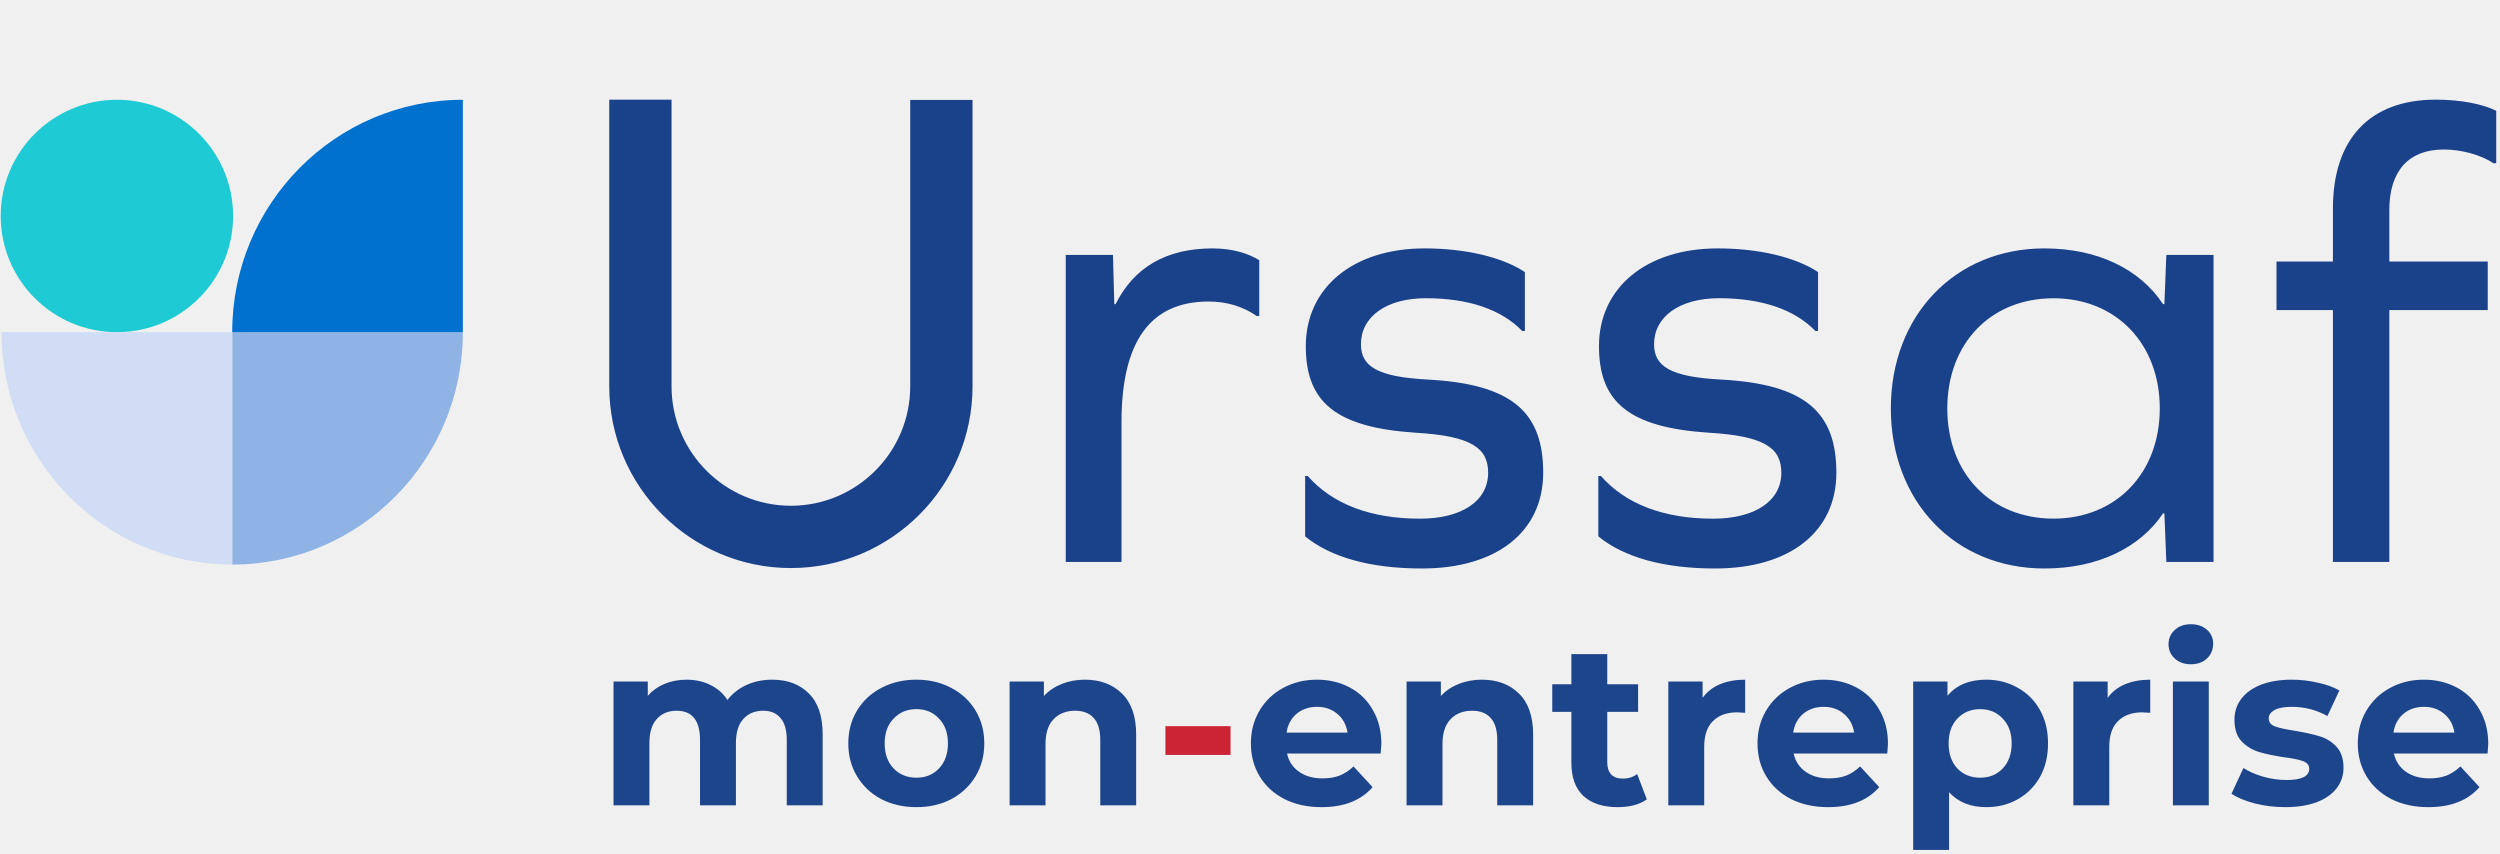
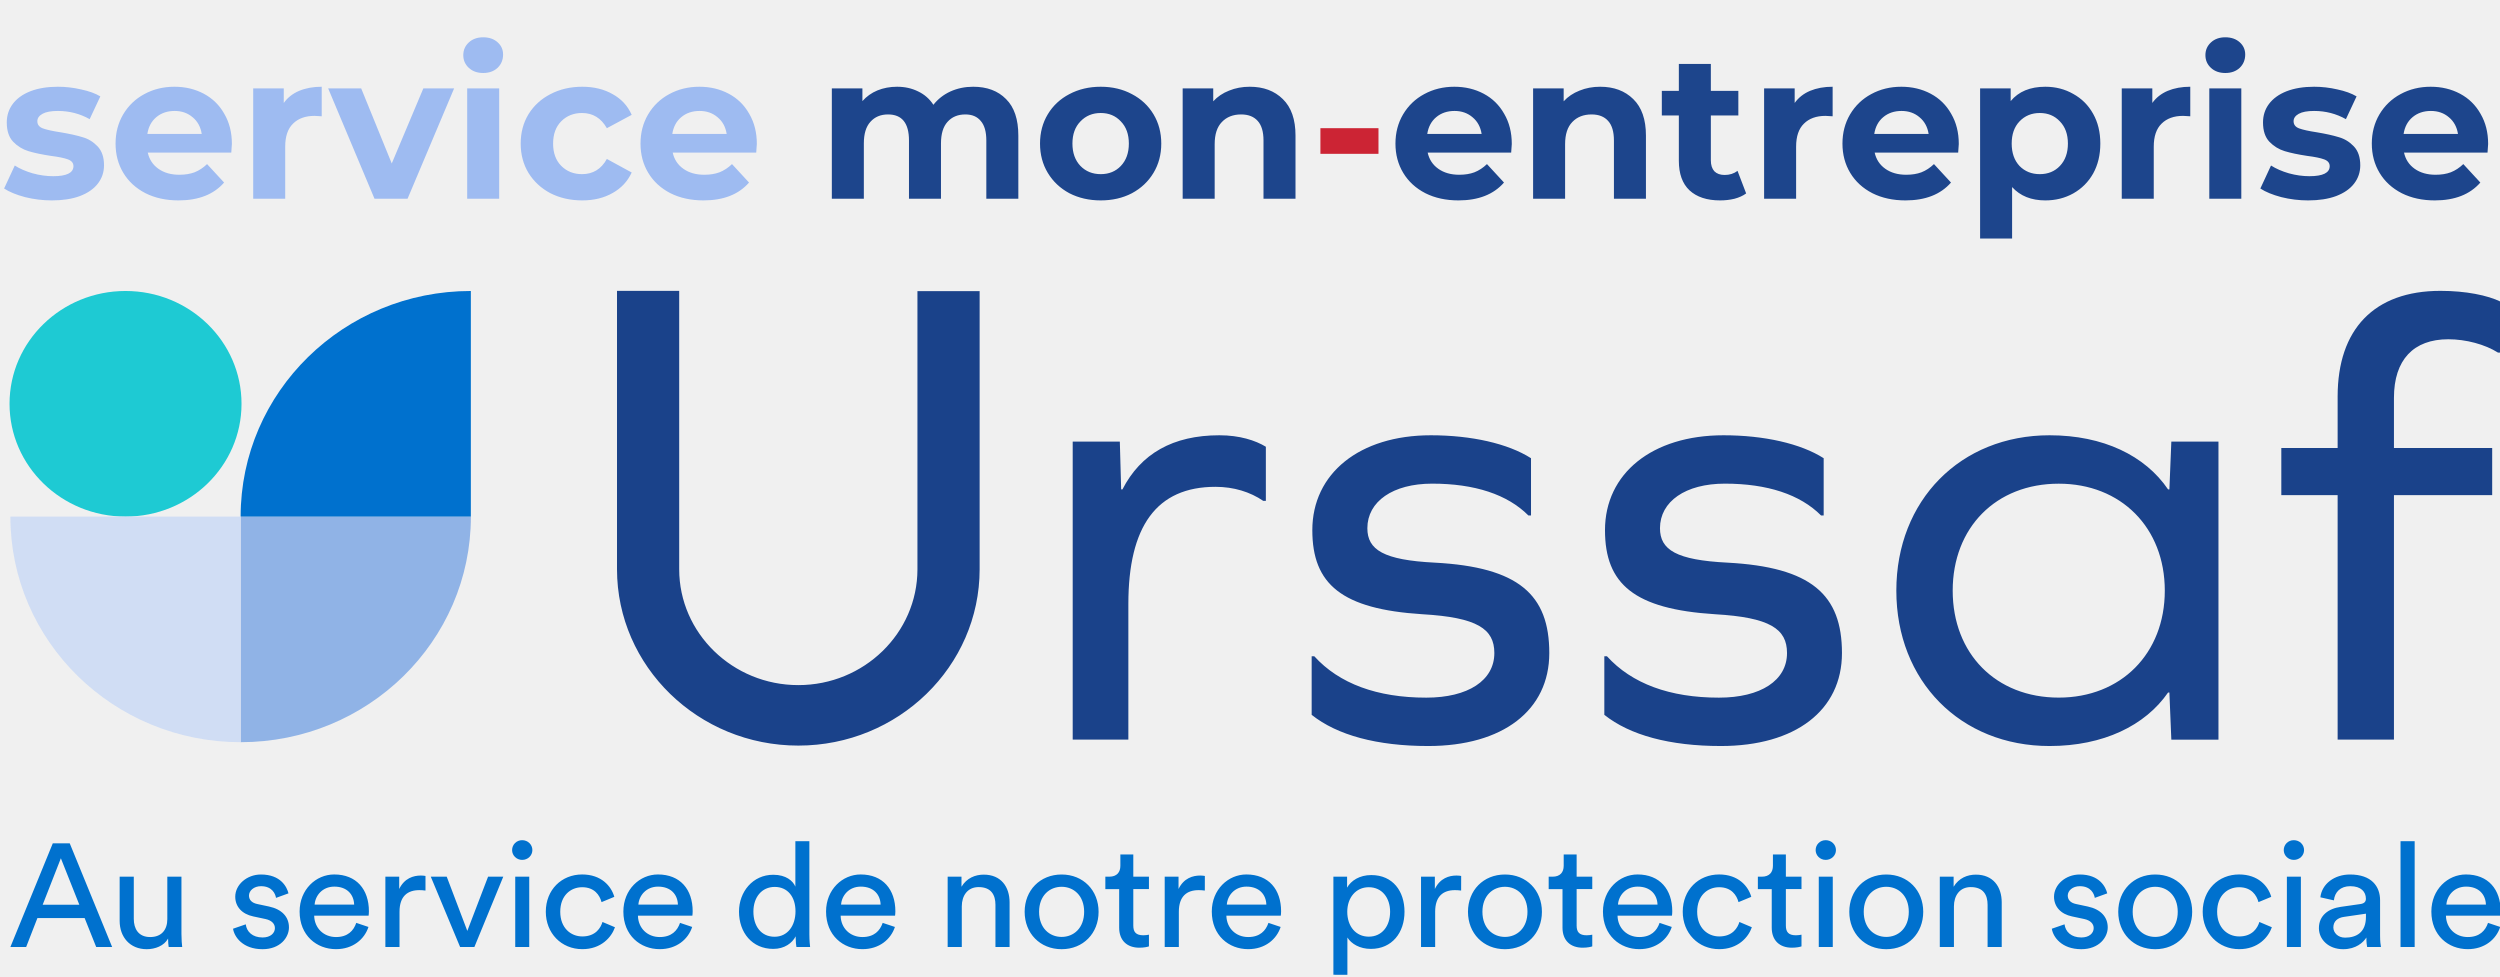
- <svg xmlns="http://www.w3.org/2000/svg" width="565" height="193" viewBox="0 0 565 193" fill="none">
-   <path d="M0.16 48.81C0.16 63.31 11.92 75.07 26.42 75.07C40.92 75.07 52.68 63.31 52.68 48.81C52.68 34.31 40.92 22.55 26.42 22.55C11.91 22.55 0.16 34.31 0.16 48.81Z" fill="#1ECAD3" />
-   <path d="M52.48 75.07H104.61C104.61 104.08 81.27 127.59 52.48 127.59V75.07Z" fill="#90B3E6" />
-   <path d="M104.6 22.55V75.07H52.48C52.48 46.06 75.81 22.55 104.6 22.55Z" fill="#0071CE" />
-   <path d="M52.48 75.07H0.35C0.35 104.08 23.69 127.59 52.48 127.59C52.48 127.59 52.48 75.07 52.48 75.07Z" fill="#D0DDF4" />
-   <path d="M219.79 87.33V22.58H205.71V87.33C205.71 102.2 193.61 114.3 178.74 114.3C163.87 114.3 151.77 102.2 151.77 87.33V22.52H137.69V87.33C137.69 109.96 156.1 128.38 178.74 128.38C201.38 128.38 219.79 109.96 219.79 87.33ZM284 71.41H284.59V58.81C282.22 57.33 278.66 56.14 274.06 56.14C263.53 56.14 256.27 60.44 252.12 68.74H251.83L251.53 57.62H240.86V126.99H253.46V95.42C253.46 77.34 259.83 68.14 273.18 68.14C277.33 68.14 281.04 69.33 284 71.41ZM307.57 77.78C307.57 71.55 313.35 67.4 322.24 67.4C331.88 67.4 339.29 69.92 344.03 74.81H344.62V61.48C339.43 58.07 331.13 56.14 321.94 56.14C305.78 56.14 295.11 65.03 295.11 78.23C295.11 90.83 301.78 96.61 320.01 97.8C332.46 98.54 336.32 101.21 336.32 106.84C336.32 113.21 330.39 117.22 320.9 117.22C309.78 117.22 301.18 113.96 295.55 107.58H294.96V121.22C300.74 125.96 309.78 128.48 321.34 128.48C338.24 128.48 348.76 120.18 348.76 106.84C348.76 93.2 341.79 86.83 322.82 85.79C311.27 85.19 307.57 82.82 307.57 77.78ZM373.82 77.78C373.82 71.55 379.6 67.4 388.5 67.4C398.14 67.4 405.55 69.92 410.29 74.81H410.88V61.48C405.69 58.07 397.39 56.14 388.2 56.14C372.04 56.14 361.37 65.03 361.37 78.23C361.37 90.83 368.04 96.61 386.27 97.8C398.72 98.54 402.58 101.21 402.58 106.84C402.58 113.21 396.65 117.22 387.16 117.22C376.04 117.22 367.44 113.96 361.81 107.58H361.22V121.22C367 125.96 376.04 128.48 387.6 128.48C404.5 128.48 415.02 120.18 415.02 106.84C415.02 93.2 408.05 86.83 389.08 85.79C377.53 85.19 373.82 82.82 373.82 77.78ZM488.11 92.31C488.11 106.98 478.18 117.21 464.1 117.21C449.87 117.21 440.09 106.98 440.09 92.31C440.09 77.63 449.87 67.41 464.1 67.41C478.18 67.4 488.11 77.63 488.11 92.31ZM489.59 127H500.26V57.62H489.59L489.15 68.74H488.85C483.66 60.88 474.17 56.14 462.02 56.14C441.86 56.14 427.33 71.26 427.33 92.31C427.33 113.36 441.85 128.48 462.02 128.48C474.17 128.48 483.66 123.74 488.85 116.03H489.15L489.59 127ZM564.15 36.9V25.04C561.19 23.56 556.29 22.52 550.51 22.52C535.54 22.52 527.24 31.41 527.24 47.13V59.1H514.49V70.07H527.24V126.99H539.99V70.07H562.23V59.1H539.99V47.43C539.99 38.54 544.44 33.79 552.29 33.79C556.29 33.79 560.59 34.97 563.56 36.9H564.15Z" fill="#1A428A" />
-   <path d="M174.481 153.608C177.982 153.608 180.755 154.648 182.801 156.728C184.881 158.773 185.921 161.859 185.921 165.984V182H177.809V167.232C177.809 165.013 177.341 163.367 176.405 162.292C175.503 161.183 174.203 160.628 172.505 160.628C170.598 160.628 169.09 161.252 167.981 162.5C166.871 163.713 166.317 165.533 166.317 167.96V182H158.205V167.232C158.205 162.829 156.437 160.628 152.901 160.628C151.029 160.628 149.538 161.252 148.429 162.5C147.319 163.713 146.765 165.533 146.765 167.96V182H138.653V154.024H146.401V157.248C147.441 156.069 148.706 155.168 150.197 154.544C151.722 153.92 153.386 153.608 155.189 153.608C157.165 153.608 158.95 154.007 160.545 154.804C162.139 155.567 163.422 156.693 164.393 158.184C165.537 156.728 166.975 155.601 168.709 154.804C170.477 154.007 172.401 153.608 174.481 153.608ZM207.108 182.416C204.162 182.416 201.51 181.809 199.152 180.596C196.83 179.348 195.01 177.632 193.692 175.448C192.375 173.264 191.716 170.785 191.716 168.012C191.716 165.239 192.375 162.76 193.692 160.576C195.01 158.392 196.83 156.693 199.152 155.48C201.51 154.232 204.162 153.608 207.108 153.608C210.055 153.608 212.69 154.232 215.012 155.48C217.335 156.693 219.155 158.392 220.472 160.576C221.79 162.76 222.448 165.239 222.448 168.012C222.448 170.785 221.79 173.264 220.472 175.448C219.155 177.632 217.335 179.348 215.012 180.596C212.69 181.809 210.055 182.416 207.108 182.416ZM207.108 175.76C209.188 175.76 210.887 175.067 212.204 173.68C213.556 172.259 214.232 170.369 214.232 168.012C214.232 165.655 213.556 163.783 212.204 162.396C210.887 160.975 209.188 160.264 207.108 160.264C205.028 160.264 203.312 160.975 201.96 162.396C200.608 163.783 199.932 165.655 199.932 168.012C199.932 170.369 200.608 172.259 201.96 173.68C203.312 175.067 205.028 175.76 207.108 175.76ZM245.175 153.608C248.641 153.608 251.432 154.648 253.547 156.728C255.696 158.808 256.771 161.893 256.771 165.984V182H248.659V167.232C248.659 165.013 248.173 163.367 247.203 162.292C246.232 161.183 244.828 160.628 242.991 160.628C240.945 160.628 239.316 161.269 238.103 162.552C236.889 163.8 236.283 165.672 236.283 168.168V182H228.171V154.024H235.919V157.3C236.993 156.121 238.328 155.22 239.923 154.596C241.517 153.937 243.268 153.608 245.175 153.608ZM312.186 168.116C312.186 168.22 312.134 168.948 312.03 170.3H290.866C291.248 172.033 292.149 173.403 293.57 174.408C294.992 175.413 296.76 175.916 298.874 175.916C300.33 175.916 301.613 175.708 302.722 175.292C303.866 174.841 304.924 174.148 305.894 173.212L310.21 177.892C307.576 180.908 303.728 182.416 298.666 182.416C295.512 182.416 292.721 181.809 290.294 180.596C287.868 179.348 285.996 177.632 284.678 175.448C283.361 173.264 282.702 170.785 282.702 168.012C282.702 165.273 283.344 162.812 284.626 160.628C285.944 158.409 287.729 156.693 289.982 155.48C292.27 154.232 294.818 153.608 297.626 153.608C300.365 153.608 302.844 154.197 305.062 155.376C307.281 156.555 309.014 158.253 310.262 160.472C311.545 162.656 312.186 165.204 312.186 168.116ZM297.678 159.744C295.841 159.744 294.298 160.264 293.05 161.304C291.802 162.344 291.04 163.765 290.762 165.568H304.542C304.265 163.8 303.502 162.396 302.254 161.356C301.006 160.281 299.481 159.744 297.678 159.744ZM334.891 153.608C338.358 153.608 341.148 154.648 343.263 156.728C345.412 158.808 346.487 161.893 346.487 165.984V182H338.375V167.232C338.375 165.013 337.89 163.367 336.919 162.292C335.948 161.183 334.544 160.628 332.707 160.628C330.662 160.628 329.032 161.269 327.819 162.552C326.606 163.8 325.999 165.672 325.999 168.168V182H317.887V154.024H325.635V157.3C326.71 156.121 328.044 155.22 329.639 154.596C331.234 153.937 332.984 153.608 334.891 153.608ZM372.184 180.648C371.387 181.237 370.399 181.688 369.22 182C368.076 182.277 366.863 182.416 365.58 182.416C362.252 182.416 359.669 181.567 357.832 179.868C356.029 178.169 355.128 175.673 355.128 172.38V160.888H350.812V154.648H355.128V147.836H363.24V154.648H370.208V160.888H363.24V172.276C363.24 173.455 363.535 174.373 364.124 175.032C364.748 175.656 365.615 175.968 366.724 175.968C368.007 175.968 369.099 175.621 370 174.928L372.184 180.648ZM384.786 157.716C385.756 156.364 387.056 155.341 388.686 154.648C390.35 153.955 392.256 153.608 394.406 153.608V161.096C393.504 161.027 392.898 160.992 392.586 160.992C390.263 160.992 388.443 161.651 387.126 162.968C385.808 164.251 385.15 166.192 385.15 168.792V182H377.038V154.024H384.786V157.716ZM426.679 168.116C426.679 168.22 426.627 168.948 426.523 170.3H405.359C405.741 172.033 406.642 173.403 408.063 174.408C409.485 175.413 411.253 175.916 413.367 175.916C414.823 175.916 416.106 175.708 417.215 175.292C418.359 174.841 419.417 174.148 420.387 173.212L424.703 177.892C422.069 180.908 418.221 182.416 413.159 182.416C410.005 182.416 407.214 181.809 404.787 180.596C402.361 179.348 400.489 177.632 399.171 175.448C397.854 173.264 397.195 170.785 397.195 168.012C397.195 165.273 397.837 162.812 399.119 160.628C400.437 158.409 402.222 156.693 404.475 155.48C406.763 154.232 409.311 153.608 412.119 153.608C414.858 153.608 417.337 154.197 419.555 155.376C421.774 156.555 423.507 158.253 424.755 160.472C426.038 162.656 426.679 165.204 426.679 168.116ZM412.171 159.744C410.334 159.744 408.791 160.264 407.543 161.304C406.295 162.344 405.533 163.765 405.255 165.568H419.035C418.758 163.8 417.995 162.396 416.747 161.356C415.499 160.281 413.974 159.744 412.171 159.744ZM448.916 153.608C451.516 153.608 453.873 154.215 455.988 155.428C458.137 156.607 459.819 158.288 461.032 160.472C462.245 162.621 462.852 165.135 462.852 168.012C462.852 170.889 462.245 173.42 461.032 175.604C459.819 177.753 458.137 179.435 455.988 180.648C453.873 181.827 451.516 182.416 448.916 182.416C445.345 182.416 442.537 181.289 440.492 179.036V192.088H432.38V154.024H440.128V157.248C442.139 154.821 445.068 153.608 448.916 153.608ZM447.512 175.76C449.592 175.76 451.291 175.067 452.608 173.68C453.96 172.259 454.636 170.369 454.636 168.012C454.636 165.655 453.96 163.783 452.608 162.396C451.291 160.975 449.592 160.264 447.512 160.264C445.432 160.264 443.716 160.975 442.364 162.396C441.047 163.783 440.388 165.655 440.388 168.012C440.388 170.369 441.047 172.259 442.364 173.68C443.716 175.067 445.432 175.76 447.512 175.76ZM476.33 157.716C477.301 156.364 478.601 155.341 480.23 154.648C481.894 153.955 483.801 153.608 485.95 153.608V161.096C485.049 161.027 484.442 160.992 484.13 160.992C481.808 160.992 479.988 161.651 478.67 162.968C477.353 164.251 476.694 166.192 476.694 168.792V182H468.582V154.024H476.33V157.716ZM491.074 154.024H499.186V182H491.074V154.024ZM495.13 150.124C493.639 150.124 492.426 149.691 491.49 148.824C490.554 147.957 490.086 146.883 490.086 145.6C490.086 144.317 490.554 143.243 491.49 142.376C492.426 141.509 493.639 141.076 495.13 141.076C496.62 141.076 497.834 141.492 498.77 142.324C499.706 143.156 500.174 144.196 500.174 145.444C500.174 146.796 499.706 147.923 498.77 148.824C497.834 149.691 496.62 150.124 495.13 150.124ZM516.426 182.416C514.104 182.416 511.833 182.139 509.614 181.584C507.396 180.995 505.628 180.267 504.31 179.4L507.014 173.576C508.262 174.373 509.77 175.032 511.538 175.552C513.306 176.037 515.04 176.28 516.738 176.28C520.17 176.28 521.886 175.431 521.886 173.732C521.886 172.935 521.418 172.363 520.482 172.016C519.546 171.669 518.108 171.375 516.166 171.132C513.878 170.785 511.989 170.387 510.498 169.936C509.008 169.485 507.708 168.688 506.598 167.544C505.524 166.4 504.986 164.771 504.986 162.656C504.986 160.888 505.489 159.328 506.494 157.976C507.534 156.589 509.025 155.515 510.966 154.752C512.942 153.989 515.265 153.608 517.934 153.608C519.91 153.608 521.869 153.833 523.81 154.284C525.786 154.7 527.416 155.289 528.698 156.052L525.994 161.824C523.533 160.437 520.846 159.744 517.934 159.744C516.201 159.744 514.901 159.987 514.034 160.472C513.168 160.957 512.734 161.581 512.734 162.344C512.734 163.211 513.202 163.817 514.138 164.164C515.074 164.511 516.565 164.84 518.61 165.152C520.898 165.533 522.77 165.949 524.226 166.4C525.682 166.816 526.948 167.596 528.022 168.74C529.097 169.884 529.634 171.479 529.634 173.524C529.634 175.257 529.114 176.8 528.074 178.152C527.034 179.504 525.509 180.561 523.498 181.324C521.522 182.052 519.165 182.416 516.426 182.416ZM562.343 168.116C562.343 168.22 562.291 168.948 562.187 170.3H541.023C541.405 172.033 542.306 173.403 543.727 174.408C545.149 175.413 546.917 175.916 549.031 175.916C550.487 175.916 551.77 175.708 552.879 175.292C554.023 174.841 555.081 174.148 556.051 173.212L560.367 177.892C557.733 180.908 553.885 182.416 548.823 182.416C545.669 182.416 542.878 181.809 540.451 180.596C538.025 179.348 536.153 177.632 534.835 175.448C533.518 173.264 532.859 170.785 532.859 168.012C532.859 165.273 533.501 162.812 534.783 160.628C536.101 158.409 537.886 156.693 540.139 155.48C542.427 154.232 544.975 153.608 547.783 153.608C550.522 153.608 553.001 154.197 555.219 155.376C557.438 156.555 559.171 158.253 560.419 160.472C561.702 162.656 562.343 165.204 562.343 168.116ZM547.835 159.744C545.998 159.744 544.455 160.264 543.207 161.304C541.959 162.344 541.197 163.765 540.919 165.568H554.699C554.422 163.8 553.659 162.396 552.411 161.356C551.163 160.281 549.638 159.744 547.835 159.744Z" fill="#1D458C" />
-   <path d="M263.384 164.112H278.1V170.612H263.384V164.112Z" fill="#CC2434" />
+ <svg xmlns="http://www.w3.org/2000/svg" width="566" height="221" viewBox="0 0 566 221" fill="none">
+   <g clip-path="url(#clip0_108_101)">
+     <path d="M2.16 91.418C2.16 105.519 13.92 116.956 28.42 116.956C42.92 116.956 54.68 105.519 54.68 91.418C54.68 77.316 42.92 65.879 28.42 65.879C13.91 65.879 2.16 77.316 2.16 91.418Z" fill="#1ECAD3" />
+     <path d="M54.48 116.956H106.61C106.61 145.169 83.27 168.033 54.48 168.033V116.956Z" fill="#90B3E6" />
+     <path d="M106.6 65.879V116.956H54.48C54.48 88.743 77.81 65.879 106.6 65.879Z" fill="#0071CE" />
+     <path d="M54.48 116.956H2.35C2.35 145.169 25.69 168.033 54.48 168.033C54.48 168.033 54.48 116.956 54.48 116.956Z" fill="#D0DDF4" />
+     <path d="M221.79 128.879V65.908H207.71V128.879C207.71 143.341 195.61 155.108 180.74 155.108C165.87 155.108 153.77 143.341 153.77 128.879V65.85H139.69V128.879C139.69 150.888 158.1 168.802 180.74 168.802C203.38 168.802 221.79 150.888 221.79 128.879ZM286 113.397H286.59V101.143C284.22 99.704 280.66 98.546 276.06 98.546C265.53 98.546 258.27 102.728 254.12 110.8H253.83L253.53 99.986H242.86V167.45H255.46V136.747C255.46 119.164 261.83 110.217 275.18 110.217C279.33 110.217 283.04 111.374 286 113.397ZM309.57 119.592C309.57 113.533 315.35 109.497 324.24 109.497C333.88 109.497 341.29 111.948 346.03 116.703H346.62V103.74C341.43 100.423 333.13 98.546 323.94 98.546C307.78 98.546 297.11 107.192 297.11 120.029C297.11 132.283 303.78 137.904 322.01 139.062C334.46 139.781 338.32 142.378 338.32 147.853C338.32 154.048 332.39 157.948 322.9 157.948C311.78 157.948 303.18 154.778 297.55 148.573H296.96V161.838C302.74 166.448 311.78 168.899 323.34 168.899C340.24 168.899 350.76 160.827 350.76 147.853C350.76 134.588 343.79 128.393 324.82 127.382C313.27 126.798 309.57 124.493 309.57 119.592ZM375.82 119.592C375.82 113.533 381.6 109.497 390.5 109.497C400.14 109.497 407.55 111.948 412.29 116.703H412.88V103.74C407.69 100.423 399.39 98.546 390.2 98.546C374.04 98.546 363.37 107.192 363.37 120.029C363.37 132.283 370.04 137.904 388.27 139.062C400.72 139.781 404.58 142.378 404.58 147.853C404.58 154.048 398.65 157.948 389.16 157.948C378.04 157.948 369.44 154.778 363.81 148.573H363.22V161.838C369 166.448 378.04 168.899 389.6 168.899C406.5 168.899 417.02 160.827 417.02 147.853C417.02 134.588 410.05 128.393 391.08 127.382C379.53 126.798 375.82 124.493 375.82 119.592ZM490.11 133.723C490.11 147.99 480.18 157.939 466.1 157.939C451.87 157.939 442.09 147.99 442.09 133.723C442.09 119.446 451.87 109.507 466.1 109.507C480.18 109.497 490.11 119.446 490.11 133.723ZM491.59 167.46H502.26V99.986H491.59L491.15 110.8H490.85C485.66 103.156 476.17 98.546 464.02 98.546C443.86 98.546 429.33 113.251 429.33 133.723C429.33 154.194 443.85 168.899 464.02 168.899C476.17 168.899 485.66 164.289 490.85 156.791H491.15L491.59 167.46ZM566.15 79.835V68.301C563.19 66.861 558.29 65.85 552.51 65.85C537.54 65.85 529.24 74.496 529.24 89.784V101.425H516.49V112.094H529.24V167.45H541.99V112.094H564.23V101.425H541.99V90.076C541.99 81.43 546.44 76.81 554.29 76.81C558.29 76.81 562.59 77.958 565.56 79.835H566.15Z" fill="#1A428A" />
+     <path d="M563.29 208.938C562.68 210.727 561.35 212.147 558.7 212.147C555.94 212.147 553.83 210.163 553.76 207.314H566.08C566.11 207.11 566.15 206.721 566.15 206.322C566.15 201.362 563.33 197.978 558.29 197.978C554.17 197.978 550.46 201.381 550.46 206.38C550.46 211.778 554.31 214.89 558.7 214.89C562.51 214.89 565.13 212.672 566.05 209.862L563.29 208.938ZM553.86 204.805C554 202.753 555.63 200.73 558.32 200.73C561.21 200.73 562.74 202.519 562.81 204.805H553.86ZM546.68 190.44H543.48V214.404H546.68V190.44ZM530.92 212.283C529.29 212.283 528.27 211.155 528.27 209.969C528.27 208.549 529.29 207.781 530.65 207.586L535.65 206.857V207.586C535.65 211.058 533.54 212.283 530.92 212.283ZM525 210.134C525 212.653 527.14 214.899 530.48 214.899C533.41 214.899 535.04 213.373 535.75 212.254C535.75 213.412 535.85 214.005 535.92 214.404H539.05C538.98 214.005 538.85 213.178 538.85 211.787V203.813C538.85 200.701 536.94 197.987 532.04 197.987C528.5 197.987 525.68 200.107 525.33 203.151L528.39 203.842C528.59 201.984 529.85 200.633 532.1 200.633C534.58 200.633 535.64 201.926 535.64 203.482C535.64 204.046 535.37 204.542 534.38 204.678L529.96 205.31C527.15 205.699 525 207.285 525 210.134ZM517.04 192.463C517.04 193.689 518.06 194.681 519.32 194.681C520.61 194.681 521.64 193.689 521.64 192.463C521.64 191.209 520.62 190.217 519.32 190.217C518.06 190.207 517.04 191.199 517.04 192.463ZM520.92 198.483H517.75V214.404H520.92V198.483ZM506.93 200.866C509.72 200.866 510.91 202.685 511.32 204.241L514.21 203.044C513.53 200.633 511.28 197.978 506.93 197.978C502.27 197.978 498.69 201.449 498.69 206.419C498.69 211.253 502.2 214.89 506.96 214.89C511.21 214.89 513.56 212.206 514.35 209.93L511.52 208.734C511.15 209.988 510.02 212.011 506.96 212.011C504.31 212.011 501.96 210.056 501.96 206.419C501.96 202.723 504.35 200.866 506.93 200.866ZM487.94 197.987C483.04 197.987 479.57 201.595 479.57 206.429C479.57 211.291 483.04 214.899 487.94 214.899C492.84 214.899 496.31 211.291 496.31 206.429C496.32 201.595 492.85 197.987 487.94 197.987ZM487.94 212.118C485.22 212.118 482.84 210.134 482.84 206.429C482.84 202.753 485.22 200.769 487.94 200.769C490.66 200.769 493.04 202.753 493.04 206.429C493.05 210.134 490.67 212.118 487.94 212.118ZM464.53 210.261C464.8 212.079 466.71 214.899 471.2 214.899C475.25 214.899 477.19 212.215 477.19 209.969C477.19 207.615 475.63 205.865 472.66 205.233L470.01 204.669C468.75 204.406 468.14 203.706 468.14 202.753C468.14 201.663 469.23 200.633 470.86 200.633C473.45 200.633 474.13 202.451 474.26 203.278L477.08 202.257C476.74 200.837 475.35 197.987 470.85 197.987C467.65 197.987 465.03 200.302 465.03 203.015C465.03 205.262 466.56 206.954 469.11 207.479L471.9 208.072C473.26 208.374 474.01 209.132 474.01 210.124C474.01 211.253 473.02 212.245 471.22 212.245C468.91 212.245 467.61 210.922 467.41 209.269L464.53 210.261ZM442.37 205.203C442.37 202.792 443.66 200.837 446.18 200.837C449.04 200.837 449.99 202.626 449.99 204.844V214.404H453.19V204.309C453.19 200.769 451.25 198.016 447.34 198.016C445.43 198.016 443.49 198.775 442.3 200.759V198.474H439.17V214.394H442.37V205.203V205.203ZM427.05 197.987C422.15 197.987 418.68 201.595 418.68 206.429C418.68 211.291 422.15 214.899 427.05 214.899C431.95 214.899 435.42 211.291 435.42 206.429C435.42 201.595 431.95 197.987 427.05 197.987ZM427.05 212.118C424.33 212.118 421.95 210.134 421.95 206.429C421.95 202.753 424.33 200.769 427.05 200.769C429.77 200.769 432.15 202.753 432.15 206.429C432.16 210.134 429.77 212.118 427.05 212.118ZM411.06 192.463C411.06 193.689 412.08 194.681 413.34 194.681C414.63 194.681 415.66 193.689 415.66 192.463C415.66 191.209 414.64 190.217 413.34 190.217C412.08 190.207 411.06 191.199 411.06 192.463ZM414.94 198.483H411.77V214.404H414.94V198.483ZM404.32 193.455H401.39V196.032C401.39 197.423 400.64 198.483 398.87 198.483H397.98V201.294H401.12V210.027C401.12 212.906 402.89 214.559 405.68 214.559C406.77 214.559 407.59 214.365 407.86 214.258V211.612C407.59 211.68 407.01 211.749 406.6 211.749C404.93 211.749 404.32 211.019 404.32 209.56V201.284H407.86V198.474H404.32V193.455ZM389.21 200.866C392 200.866 393.19 202.685 393.6 204.241L396.49 203.044C395.81 200.633 393.56 197.978 389.21 197.978C384.55 197.978 380.97 201.449 380.97 206.419C380.97 211.253 384.48 214.89 389.24 214.89C393.49 214.89 395.84 212.206 396.62 209.93L393.8 208.734C393.43 209.988 392.3 212.011 389.24 212.011C386.59 212.011 384.24 210.056 384.24 206.419C384.24 202.723 386.62 200.866 389.21 200.866ZM375.73 208.938C375.12 210.727 373.79 212.147 371.14 212.147C368.38 212.147 366.27 210.163 366.21 207.314H378.53C378.56 207.11 378.6 206.721 378.6 206.322C378.6 201.362 375.77 197.978 370.74 197.978C366.62 197.978 362.91 201.381 362.91 206.38C362.91 211.778 366.76 214.89 371.14 214.89C374.95 214.89 377.57 212.672 378.49 209.862L375.73 208.938ZM366.31 204.805C366.45 202.753 368.08 200.73 370.77 200.73C373.66 200.73 375.19 202.519 375.26 204.805H366.31ZM356.95 193.455H354.02V196.032C354.02 197.423 353.27 198.483 351.5 198.483H350.62V201.294H353.75V210.027C353.75 212.906 355.52 214.559 358.31 214.559C359.4 214.559 360.22 214.365 360.49 214.258V211.612C360.22 211.68 359.64 211.749 359.23 211.749C357.56 211.749 356.95 211.019 356.95 209.56V201.284H360.49V198.474H356.95V193.455V193.455ZM340.72 197.987C335.82 197.987 332.35 201.595 332.35 206.429C332.35 211.291 335.82 214.899 340.72 214.899C345.62 214.899 349.09 211.291 349.09 206.429C349.09 201.595 345.62 197.987 340.72 197.987ZM340.72 212.118C338 212.118 335.62 210.134 335.62 206.429C335.62 202.753 338 200.769 340.72 200.769C343.44 200.769 345.82 202.753 345.82 206.429C345.82 210.134 343.44 212.118 340.72 212.118ZM330.81 198.318C330.64 198.279 330.2 198.221 329.75 198.221C328.08 198.221 326.04 198.814 324.85 201.265V198.483H321.72V214.404H324.92V206.429C324.92 202.918 326.72 201.527 329.41 201.527C329.85 201.527 330.33 201.556 330.8 201.625L330.81 198.318ZM314.72 206.429C314.72 209.706 312.85 212.06 309.89 212.06C306.96 212.06 305.02 209.716 305.02 206.429C305.02 203.249 306.96 200.866 309.89 200.866C312.88 200.866 314.72 203.249 314.72 206.429ZM305.05 220.696V212.254C305.93 213.674 307.84 214.831 310.36 214.831C315.16 214.831 317.98 211.155 317.98 206.419C317.98 201.79 315.36 198.114 310.46 198.114C307.81 198.114 305.87 199.368 304.98 200.963V198.483H301.88V220.686L305.05 220.696ZM287.18 208.938C286.57 210.727 285.24 212.147 282.59 212.147C279.83 212.147 277.72 210.163 277.65 207.314H289.97C290 207.11 290.04 206.721 290.04 206.322C290.04 201.362 287.22 197.978 282.18 197.978C278.06 197.978 274.35 201.381 274.35 206.38C274.35 211.778 278.2 214.89 282.59 214.89C286.4 214.89 289.02 212.672 289.94 209.862L287.18 208.938ZM277.75 204.805C277.89 202.753 279.52 200.73 282.21 200.73C285.1 200.73 286.63 202.519 286.7 204.805H277.75ZM272.78 198.318C272.61 198.279 272.17 198.221 271.72 198.221C270.05 198.221 268.01 198.814 266.82 201.265V198.483H263.69V214.404H266.89V206.429C266.89 202.918 268.69 201.527 271.38 201.527C271.82 201.527 272.3 201.556 272.77 201.625L272.78 198.318ZM256.58 193.455H253.65V196.032C253.65 197.423 252.9 198.483 251.13 198.483H250.25V201.294H253.38V210.027C253.38 212.906 255.15 214.559 257.94 214.559C259.03 214.559 259.85 214.365 260.12 214.258V211.612C259.85 211.68 259.27 211.749 258.86 211.749C257.19 211.749 256.58 211.019 256.58 209.56V201.284H260.12V198.474H256.58V193.455ZM240.35 197.987C235.45 197.987 231.98 201.595 231.98 206.429C231.98 211.291 235.45 214.899 240.35 214.899C245.25 214.899 248.72 211.291 248.72 206.429C248.72 201.595 245.25 197.987 240.35 197.987ZM240.35 212.118C237.63 212.118 235.25 210.134 235.25 206.429C235.25 202.753 237.63 200.769 240.35 200.769C243.07 200.769 245.45 202.753 245.45 206.429C245.45 210.134 243.07 212.118 240.35 212.118ZM217.75 205.203C217.75 202.792 219.04 200.837 221.56 200.837C224.42 200.837 225.37 202.626 225.37 204.844V214.404H228.57V204.309C228.57 200.769 226.63 198.016 222.72 198.016C220.81 198.016 218.87 198.775 217.68 200.759V198.474H214.55V214.394H217.75V205.203ZM199.84 208.938C199.23 210.727 197.9 212.147 195.25 212.147C192.49 212.147 190.38 210.163 190.32 207.314H202.64C202.67 207.11 202.71 206.721 202.71 206.322C202.71 201.362 199.88 197.978 194.85 197.978C190.73 197.978 187.02 201.381 187.02 206.38C187.02 211.778 190.87 214.89 195.26 214.89C199.07 214.89 201.69 212.672 202.61 209.862L199.84 208.938ZM190.42 204.805C190.56 202.753 192.19 200.73 194.88 200.73C197.77 200.73 199.3 202.519 199.37 204.805H190.42ZM180.14 212.254C180.14 213.217 180.24 214.044 180.31 214.404H183.41C183.38 214.141 183.24 212.984 183.24 211.457V190.44H180.07V200.73C179.53 199.436 177.96 198.046 175.07 198.046C170.44 198.046 167.31 201.887 167.31 206.39C167.31 211.126 170.27 214.831 175.07 214.831C177.62 214.831 179.36 213.509 180.14 211.982V212.254ZM170.57 206.39C170.57 203.112 172.48 200.798 175.4 200.798C178.33 200.798 180.1 203.044 180.1 206.322C180.1 209.599 178.3 212.079 175.37 212.079C172.31 212.089 170.57 209.667 170.57 206.39ZM153.96 208.938C153.35 210.727 152.02 212.147 149.36 212.147C146.6 212.147 144.49 210.163 144.43 207.314H156.75C156.78 207.11 156.82 206.721 156.82 206.322C156.82 201.362 154 197.978 148.96 197.978C144.84 197.978 141.13 201.381 141.13 206.38C141.13 211.778 144.98 214.89 149.36 214.89C153.17 214.89 155.79 212.672 156.71 209.862L153.96 208.938ZM144.53 204.805C144.67 202.753 146.3 200.73 148.99 200.73C151.88 200.73 153.41 202.519 153.48 204.805H144.53ZM131.8 200.866C134.59 200.866 135.78 202.685 136.19 204.241L139.08 203.044C138.4 200.633 136.15 197.978 131.8 197.978C127.14 197.978 123.57 201.449 123.57 206.419C123.57 211.253 127.07 214.89 131.84 214.89C136.09 214.89 138.44 212.206 139.23 209.93L136.4 208.734C136.03 209.988 134.9 212.011 131.84 212.011C129.19 212.011 126.84 210.056 126.84 206.419C126.84 202.723 129.22 200.866 131.8 200.866ZM115.94 192.463C115.94 193.689 116.96 194.681 118.22 194.681C119.51 194.681 120.53 193.689 120.53 192.463C120.53 191.209 119.51 190.217 118.22 190.217C116.97 190.207 115.94 191.199 115.94 192.463ZM119.82 198.483H116.65V214.404H119.82V198.483ZM113.94 198.483H110.5L105.8 210.757L101.14 198.483H97.53L104.17 214.404H107.4L113.94 198.483ZM96.34 198.318C96.17 198.279 95.73 198.221 95.28 198.221C93.61 198.221 91.57 198.814 90.38 201.265V198.483H87.25V214.404H90.45V206.429C90.45 202.918 92.25 201.527 94.94 201.527C95.38 201.527 95.86 201.556 96.33 201.625V198.318H96.34ZM80.66 208.938C80.05 210.727 78.72 212.147 76.07 212.147C73.31 212.147 71.2 210.163 71.13 207.314H83.45C83.48 207.11 83.52 206.721 83.52 206.322C83.52 201.362 80.7 197.978 75.66 197.978C71.54 197.978 67.83 201.381 67.83 206.38C67.83 211.778 71.68 214.89 76.07 214.89C79.88 214.89 82.5 212.672 83.42 209.862L80.66 208.938ZM71.23 204.805C71.37 202.753 73 200.73 75.69 200.73C78.58 200.73 80.11 202.519 80.18 204.805H71.23ZM52.76 210.261C53.03 212.079 54.94 214.899 59.43 214.899C63.48 214.899 65.42 212.215 65.42 209.969C65.42 207.615 63.86 205.865 60.89 205.233L58.24 204.669C56.98 204.406 56.37 203.706 56.37 202.753C56.37 201.663 57.46 200.633 59.09 200.633C61.68 200.633 62.36 202.451 62.49 203.278L65.31 202.257C64.97 200.837 63.57 197.987 59.08 197.987C55.88 197.987 53.26 200.302 53.26 203.015C53.26 205.262 54.79 206.954 57.34 207.479L60.13 208.072C61.49 208.374 62.24 209.132 62.24 210.124C62.24 211.253 61.25 212.245 59.45 212.245C57.14 212.245 55.84 210.922 55.64 209.269L52.76 210.261ZM38.05 212.488C38.05 213.149 38.12 214.044 38.19 214.404H41.25C41.18 213.839 41.08 212.711 41.08 211.457V198.483H37.88V208.082C37.88 210.494 36.59 212.147 34 212.147C31.31 212.147 30.29 210.231 30.29 208.043V198.483H27.09V208.51C27.09 212.118 29.4 214.899 33.22 214.899C35.12 214.899 37.16 214.141 38.05 212.488ZM13.78 194.311L17.96 204.834H9.66L13.78 194.311ZM21.78 214.404H25.39L15.79 190.936H11.95L2.35 214.404H5.92L8.47 207.849H19.16L21.78 214.404Z" fill="#0071CE" />
+   </g>
+   <path d="M11.752 45.372C9.677 45.372 7.649 45.124 5.667 44.628C3.685 44.102 2.106 43.452 0.929 42.678L3.344 37.475C4.459 38.187 5.806 38.776 7.386 39.24C8.965 39.674 10.513 39.891 12.031 39.891C15.096 39.891 16.629 39.132 16.629 37.614C16.629 36.902 16.211 36.391 15.375 36.082C14.539 35.772 13.254 35.509 11.52 35.292C9.476 34.982 7.788 34.626 6.457 34.224C5.125 33.821 3.964 33.109 2.973 32.087C2.013 31.065 1.533 29.61 1.533 27.721C1.533 26.141 1.982 24.748 2.88 23.54C3.809 22.301 5.14 21.341 6.875 20.66C8.64 19.979 10.714 19.638 13.099 19.638C14.864 19.638 16.614 19.84 18.348 20.242C20.113 20.614 21.568 21.14 22.714 21.821L20.299 26.977C18.1 25.739 15.7 25.119 13.099 25.119C11.551 25.119 10.389 25.336 9.615 25.77C8.841 26.203 8.454 26.761 8.454 27.442C8.454 28.216 8.872 28.758 9.708 29.068C10.544 29.377 11.876 29.672 13.703 29.95C15.747 30.291 17.419 30.662 18.719 31.065C20.02 31.437 21.15 32.133 22.11 33.155C23.07 34.177 23.55 35.602 23.55 37.429C23.55 38.977 23.086 40.355 22.157 41.563C21.228 42.77 19.865 43.715 18.069 44.396C16.304 45.047 14.198 45.372 11.752 45.372ZM52.5 32.598C52.5 32.691 52.454 33.341 52.361 34.549H33.456C33.796 36.097 34.601 37.32 35.871 38.218C37.141 39.116 38.72 39.565 40.609 39.565C41.91 39.565 43.055 39.38 44.046 39.008C45.068 38.605 46.013 37.986 46.88 37.15L50.735 41.33C48.382 44.025 44.944 45.372 40.423 45.372C37.605 45.372 35.112 44.83 32.945 43.746C30.777 42.631 29.105 41.098 27.928 39.147C26.751 37.196 26.163 34.982 26.163 32.505C26.163 30.059 26.736 27.86 27.882 25.909C29.058 23.927 30.653 22.394 32.666 21.311C34.71 20.196 36.986 19.638 39.494 19.638C41.941 19.638 44.155 20.165 46.136 21.218C48.118 22.27 49.667 23.788 50.782 25.77C51.927 27.721 52.5 29.997 52.5 32.598ZM39.541 25.119C37.899 25.119 36.521 25.584 35.407 26.513C34.292 27.442 33.61 28.712 33.363 30.322H45.672C45.424 28.742 44.743 27.488 43.628 26.559C42.513 25.599 41.151 25.119 39.541 25.119ZM64.245 23.308C65.112 22.1 66.274 21.187 67.729 20.567C69.216 19.948 70.919 19.638 72.839 19.638V26.327C72.034 26.265 71.492 26.234 71.213 26.234C69.138 26.234 67.512 26.823 66.336 27.999C65.159 29.145 64.571 30.879 64.571 33.202V45H57.324V20.01H64.245V23.308ZM102.813 20.01L92.269 45H84.791L74.293 20.01H81.772L88.693 37.011L95.846 20.01H102.813ZM105.77 20.01H113.016V45H105.77V20.01ZM109.393 16.526C108.062 16.526 106.978 16.139 106.142 15.365C105.306 14.591 104.888 13.631 104.888 12.485C104.888 11.339 105.306 10.379 106.142 9.605C106.978 8.831 108.062 8.444 109.393 8.444C110.725 8.444 111.809 8.815 112.645 9.559C113.481 10.302 113.899 11.231 113.899 12.346C113.899 13.553 113.481 14.56 112.645 15.365C111.809 16.139 110.725 16.526 109.393 16.526ZM131.819 45.372C129.155 45.372 126.756 44.83 124.619 43.746C122.513 42.631 120.856 41.098 119.649 39.147C118.472 37.196 117.884 34.982 117.884 32.505C117.884 30.028 118.472 27.814 119.649 25.863C120.856 23.912 122.513 22.394 124.619 21.311C126.756 20.196 129.155 19.638 131.819 19.638C134.451 19.638 136.742 20.196 138.693 21.311C140.675 22.394 142.115 23.958 143.013 26.002L137.393 29.021C136.092 26.73 134.218 25.584 131.772 25.584C129.883 25.584 128.319 26.203 127.081 27.442C125.842 28.681 125.223 30.368 125.223 32.505C125.223 34.642 125.842 36.329 127.081 37.568C128.319 38.807 129.883 39.426 131.772 39.426C134.249 39.426 136.123 38.28 137.393 35.989L143.013 39.054C142.115 41.036 140.675 42.585 138.693 43.699C136.742 44.814 134.451 45.372 131.819 45.372ZM171.347 32.598C171.347 32.691 171.3 33.341 171.207 34.549H152.302C152.643 36.097 153.448 37.32 154.718 38.218C155.987 39.116 157.567 39.565 159.456 39.565C160.756 39.565 161.902 39.38 162.893 39.008C163.915 38.605 164.859 37.986 165.726 37.15L169.582 41.33C167.228 44.025 163.791 45.372 159.27 45.372C156.452 45.372 153.959 44.83 151.791 43.746C149.624 42.631 147.951 41.098 146.775 39.147C145.598 37.196 145.01 34.982 145.01 32.505C145.01 30.059 145.583 27.86 146.728 25.909C147.905 23.927 149.5 22.394 151.513 21.311C153.556 20.196 155.832 19.638 158.341 19.638C160.787 19.638 163.001 20.165 164.983 21.218C166.965 22.27 168.513 23.788 169.628 25.77C170.774 27.721 171.347 29.997 171.347 32.598ZM158.387 25.119C156.746 25.119 155.368 25.584 154.253 26.513C153.138 27.442 152.457 28.712 152.209 30.322H164.519C164.271 28.742 163.59 27.488 162.475 26.559C161.36 25.599 159.998 25.119 158.387 25.119Z" fill="#9EBBF1" />
+   <path d="M220.332 19.638C223.46 19.638 225.937 20.567 227.764 22.425C229.622 24.252 230.551 27.008 230.551 30.693V45H223.305V31.808C223.305 29.826 222.887 28.355 222.051 27.395C221.245 26.404 220.084 25.909 218.567 25.909C216.864 25.909 215.517 26.466 214.526 27.581C213.535 28.665 213.039 30.291 213.039 32.459V45H205.793V31.808C205.793 27.875 204.214 25.909 201.055 25.909C199.383 25.909 198.051 26.466 197.061 27.581C196.07 28.665 195.574 30.291 195.574 32.459V45H188.328V20.01H195.249V22.89C196.178 21.837 197.308 21.032 198.64 20.474C200.002 19.917 201.489 19.638 203.099 19.638C204.864 19.638 206.459 19.994 207.883 20.707C209.308 21.388 210.454 22.394 211.321 23.726C212.343 22.425 213.628 21.419 215.176 20.707C216.755 19.994 218.474 19.638 220.332 19.638ZM249.209 45.372C246.577 45.372 244.208 44.83 242.102 43.746C240.028 42.631 238.402 41.098 237.225 39.147C236.049 37.196 235.46 34.982 235.46 32.505C235.46 30.028 236.049 27.814 237.225 25.863C238.402 23.912 240.028 22.394 242.102 21.311C244.208 20.196 246.577 19.638 249.209 19.638C251.842 19.638 254.195 20.196 256.27 21.311C258.345 22.394 259.97 23.912 261.147 25.863C262.324 27.814 262.912 30.028 262.912 32.505C262.912 34.982 262.324 37.196 261.147 39.147C259.97 41.098 258.345 42.631 256.27 43.746C254.195 44.83 251.842 45.372 249.209 45.372ZM249.209 39.426C251.067 39.426 252.585 38.807 253.761 37.568C254.969 36.298 255.573 34.611 255.573 32.505C255.573 30.399 254.969 28.727 253.761 27.488C252.585 26.219 251.067 25.584 249.209 25.584C247.351 25.584 245.818 26.219 244.611 27.488C243.403 28.727 242.799 30.399 242.799 32.505C242.799 34.611 243.403 36.298 244.611 37.568C245.818 38.807 247.351 39.426 249.209 39.426ZM282.945 19.638C286.041 19.638 288.534 20.567 290.423 22.425C292.343 24.283 293.303 27.039 293.303 30.693V45H286.057V31.808C286.057 29.826 285.623 28.355 284.756 27.395C283.889 26.404 282.635 25.909 280.994 25.909C279.167 25.909 277.711 26.482 276.628 27.628C275.544 28.742 275.002 30.415 275.002 32.644V45H267.756V20.01H274.677V22.936C275.637 21.883 276.829 21.078 278.253 20.521C279.678 19.933 281.242 19.638 282.945 19.638ZM342.268 32.598C342.268 32.691 342.222 33.341 342.129 34.549H323.224C323.564 36.097 324.37 37.32 325.639 38.218C326.909 39.116 328.488 39.565 330.377 39.565C331.678 39.565 332.823 39.38 333.814 39.008C334.836 38.605 335.781 37.986 336.648 37.15L340.503 41.33C338.15 44.025 334.712 45.372 330.191 45.372C327.373 45.372 324.88 44.83 322.713 43.746C320.545 42.631 318.873 41.098 317.696 39.147C316.519 37.196 315.931 34.982 315.931 32.505C315.931 30.059 316.504 27.86 317.65 25.909C318.827 23.927 320.421 22.394 322.434 21.311C324.478 20.196 326.754 19.638 329.262 19.638C331.709 19.638 333.923 20.165 335.905 21.218C337.887 22.27 339.435 23.788 340.55 25.77C341.695 27.721 342.268 29.997 342.268 32.598ZM329.309 25.119C327.668 25.119 326.289 25.584 325.175 26.513C324.06 27.442 323.379 28.712 323.131 30.322H335.44C335.192 28.742 334.511 27.488 333.396 26.559C332.282 25.599 330.919 25.119 329.309 25.119ZM362.282 19.638C365.378 19.638 367.871 20.567 369.76 22.425C371.68 24.283 372.64 27.039 372.64 30.693V45H365.394V31.808C365.394 29.826 364.96 28.355 364.093 27.395C363.226 26.404 361.972 25.909 360.331 25.909C358.504 25.909 357.048 26.482 355.965 27.628C354.881 28.742 354.339 30.415 354.339 32.644V45H347.093V20.01H354.014V22.936C354.974 21.883 356.166 21.078 357.59 20.521C359.015 19.933 360.579 19.638 362.282 19.638ZM395.327 43.792C394.614 44.319 393.732 44.721 392.679 45C391.657 45.248 390.573 45.372 389.427 45.372C386.455 45.372 384.148 44.613 382.506 43.096C380.896 41.578 380.091 39.349 380.091 36.407V26.141H376.236V20.567H380.091V14.482H387.337V20.567H393.561V26.141H387.337V36.314C387.337 37.367 387.6 38.187 388.127 38.776C388.684 39.333 389.458 39.612 390.449 39.612C391.595 39.612 392.571 39.302 393.376 38.683L395.327 43.792ZM406.315 23.308C407.182 22.1 408.344 21.187 409.799 20.567C411.285 19.948 412.989 19.638 414.908 19.638V26.327C414.103 26.265 413.561 26.234 413.283 26.234C411.208 26.234 409.582 26.823 408.405 27.999C407.229 29.145 406.64 30.879 406.64 33.202V45H399.394V20.01H406.315V23.308ZM443.469 32.598C443.469 32.691 443.423 33.341 443.33 34.549H424.425C424.766 36.097 425.571 37.32 426.84 38.218C428.11 39.116 429.689 39.565 431.578 39.565C432.879 39.565 434.025 39.38 435.016 39.008C436.037 38.605 436.982 37.986 437.849 37.15L441.704 41.33C439.351 44.025 435.914 45.372 431.392 45.372C428.574 45.372 426.082 44.83 423.914 43.746C421.746 42.631 420.074 41.098 418.897 39.147C417.721 37.196 417.132 34.982 417.132 32.505C417.132 30.059 417.705 27.86 418.851 25.909C420.028 23.927 421.622 22.394 423.635 21.311C425.679 20.196 427.955 19.638 430.463 19.638C432.91 19.638 435.124 20.165 437.106 21.218C439.088 22.27 440.636 23.788 441.751 25.77C442.897 27.721 443.469 29.997 443.469 32.598ZM430.51 25.119C428.869 25.119 427.491 25.584 426.376 26.513C425.261 27.442 424.58 28.712 424.332 30.322H436.641C436.394 28.742 435.712 27.488 434.597 26.559C433.483 25.599 432.12 25.119 430.51 25.119ZM463.065 19.638C465.387 19.638 467.493 20.18 469.382 21.264C471.302 22.317 472.804 23.819 473.888 25.77C474.971 27.69 475.513 29.935 475.513 32.505C475.513 35.075 474.971 37.336 473.888 39.287C472.804 41.207 471.302 42.709 469.382 43.792C467.493 44.845 465.387 45.372 463.065 45.372C459.875 45.372 457.367 44.365 455.54 42.352V54.011H448.294V20.01H455.215V22.89C457.011 20.722 459.627 19.638 463.065 19.638ZM461.811 39.426C463.669 39.426 465.186 38.807 466.363 37.568C467.57 36.298 468.174 34.611 468.174 32.505C468.174 30.399 467.57 28.727 466.363 27.488C465.186 26.219 463.669 25.584 461.811 25.584C459.953 25.584 458.42 26.219 457.212 27.488C456.035 28.727 455.447 30.399 455.447 32.505C455.447 34.611 456.035 36.298 457.212 37.568C458.42 38.807 459.953 39.426 461.811 39.426ZM487.285 23.308C488.152 22.1 489.314 21.187 490.769 20.567C492.255 19.948 493.959 19.638 495.878 19.638V26.327C495.073 26.265 494.531 26.234 494.253 26.234C492.178 26.234 490.552 26.823 489.375 27.999C488.199 29.145 487.61 30.879 487.61 33.202V45H480.364V20.01H487.285V23.308ZM500.187 20.01H507.433V45H500.187V20.01ZM503.81 16.526C502.479 16.526 501.395 16.139 500.559 15.365C499.723 14.591 499.305 13.631 499.305 12.485C499.305 11.339 499.723 10.379 500.559 9.605C501.395 8.831 502.479 8.444 503.81 8.444C505.142 8.444 506.226 8.815 507.062 9.559C507.898 10.302 508.316 11.231 508.316 12.346C508.316 13.553 507.898 14.56 507.062 15.365C506.226 16.139 505.142 16.526 503.81 16.526ZM522.566 45.372C520.491 45.372 518.463 45.124 516.481 44.628C514.499 44.102 512.92 43.452 511.743 42.678L514.158 37.475C515.273 38.187 516.62 38.776 518.199 39.24C519.779 39.674 521.327 39.891 522.844 39.891C525.91 39.891 527.443 39.132 527.443 37.614C527.443 36.902 527.025 36.391 526.189 36.082C525.353 35.772 524.068 35.509 522.334 35.292C520.29 34.982 518.602 34.626 517.27 34.224C515.939 33.821 514.778 33.109 513.787 32.087C512.827 31.065 512.347 29.61 512.347 27.721C512.347 26.141 512.796 24.748 513.694 23.54C514.623 22.301 515.954 21.341 517.689 20.66C519.454 19.979 521.528 19.638 523.913 19.638C525.678 19.638 527.428 19.84 529.162 20.242C530.927 20.614 532.382 21.14 533.528 21.821L531.113 26.977C528.914 25.739 526.514 25.119 523.913 25.119C522.365 25.119 521.203 25.336 520.429 25.77C519.655 26.203 519.268 26.761 519.268 27.442C519.268 28.216 519.686 28.758 520.522 29.068C521.358 29.377 522.69 29.672 524.517 29.95C526.56 30.291 528.233 30.662 529.533 31.065C530.834 31.437 531.964 32.133 532.924 33.155C533.884 34.177 534.364 35.602 534.364 37.429C534.364 38.977 533.9 40.355 532.971 41.563C532.042 42.77 530.679 43.715 528.883 44.396C527.118 45.047 525.012 45.372 522.566 45.372ZM563.314 32.598C563.314 32.691 563.268 33.341 563.175 34.549H544.27C544.61 36.097 545.415 37.32 546.685 38.218C547.955 39.116 549.534 39.565 551.423 39.565C552.723 39.565 553.869 39.38 554.86 39.008C555.882 38.605 556.827 37.986 557.694 37.15L561.549 41.33C559.195 44.025 555.758 45.372 551.237 45.372C548.419 45.372 545.926 44.83 543.759 43.746C541.591 42.631 539.919 41.098 538.742 39.147C537.565 37.196 536.977 34.982 536.977 32.505C536.977 30.059 537.55 27.86 538.696 25.909C539.872 23.927 541.467 22.394 543.48 21.311C545.524 20.196 547.8 19.638 550.308 19.638C552.754 19.638 554.969 20.165 556.95 21.218C558.932 22.27 560.481 23.788 561.595 25.77C562.741 27.721 563.314 29.997 563.314 32.598ZM550.354 25.119C548.713 25.119 547.335 25.584 546.22 26.513C545.106 27.442 544.424 28.712 544.177 30.322H556.486C556.238 28.742 555.557 27.488 554.442 26.559C553.327 25.599 551.965 25.119 550.354 25.119Z" fill="#1D458C" />
+   <path d="M298.942 29.021H312.088V34.827H298.942V29.021Z" fill="#CC2434" />
+   <defs>
+     <clipPath id="clip0_108_101">
+       <rect width="564" height="177" fill="white" transform="translate(2 43.9486)" />
+     </clipPath>
+   </defs>
</svg>
